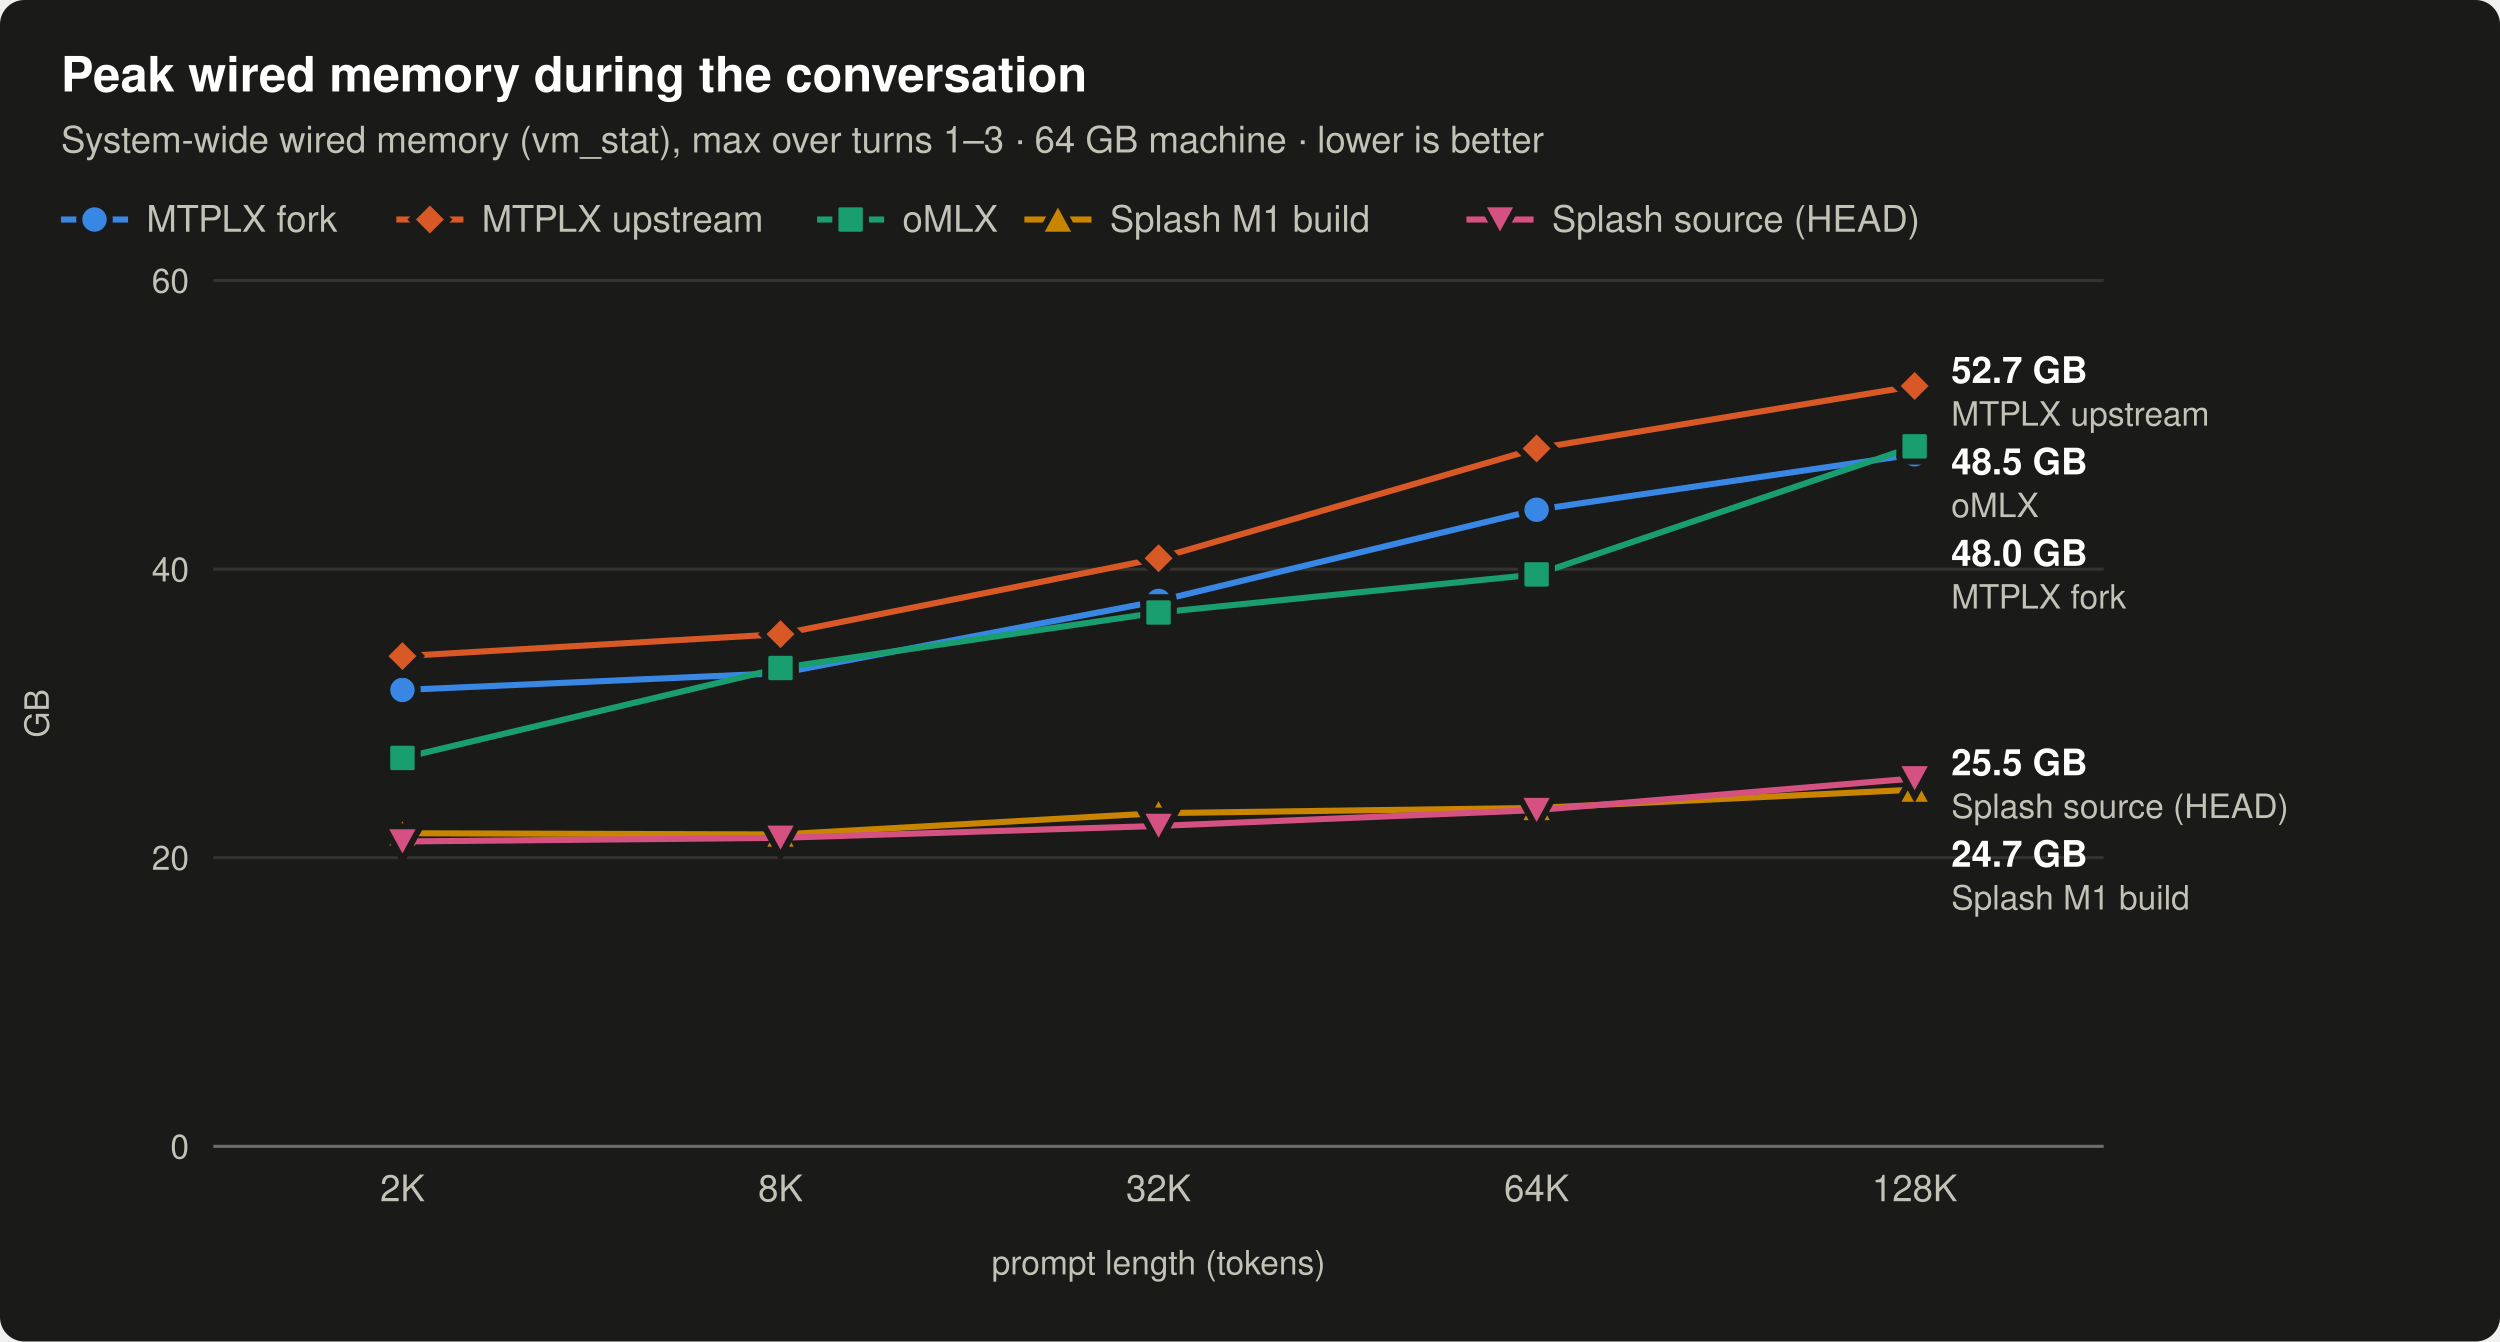
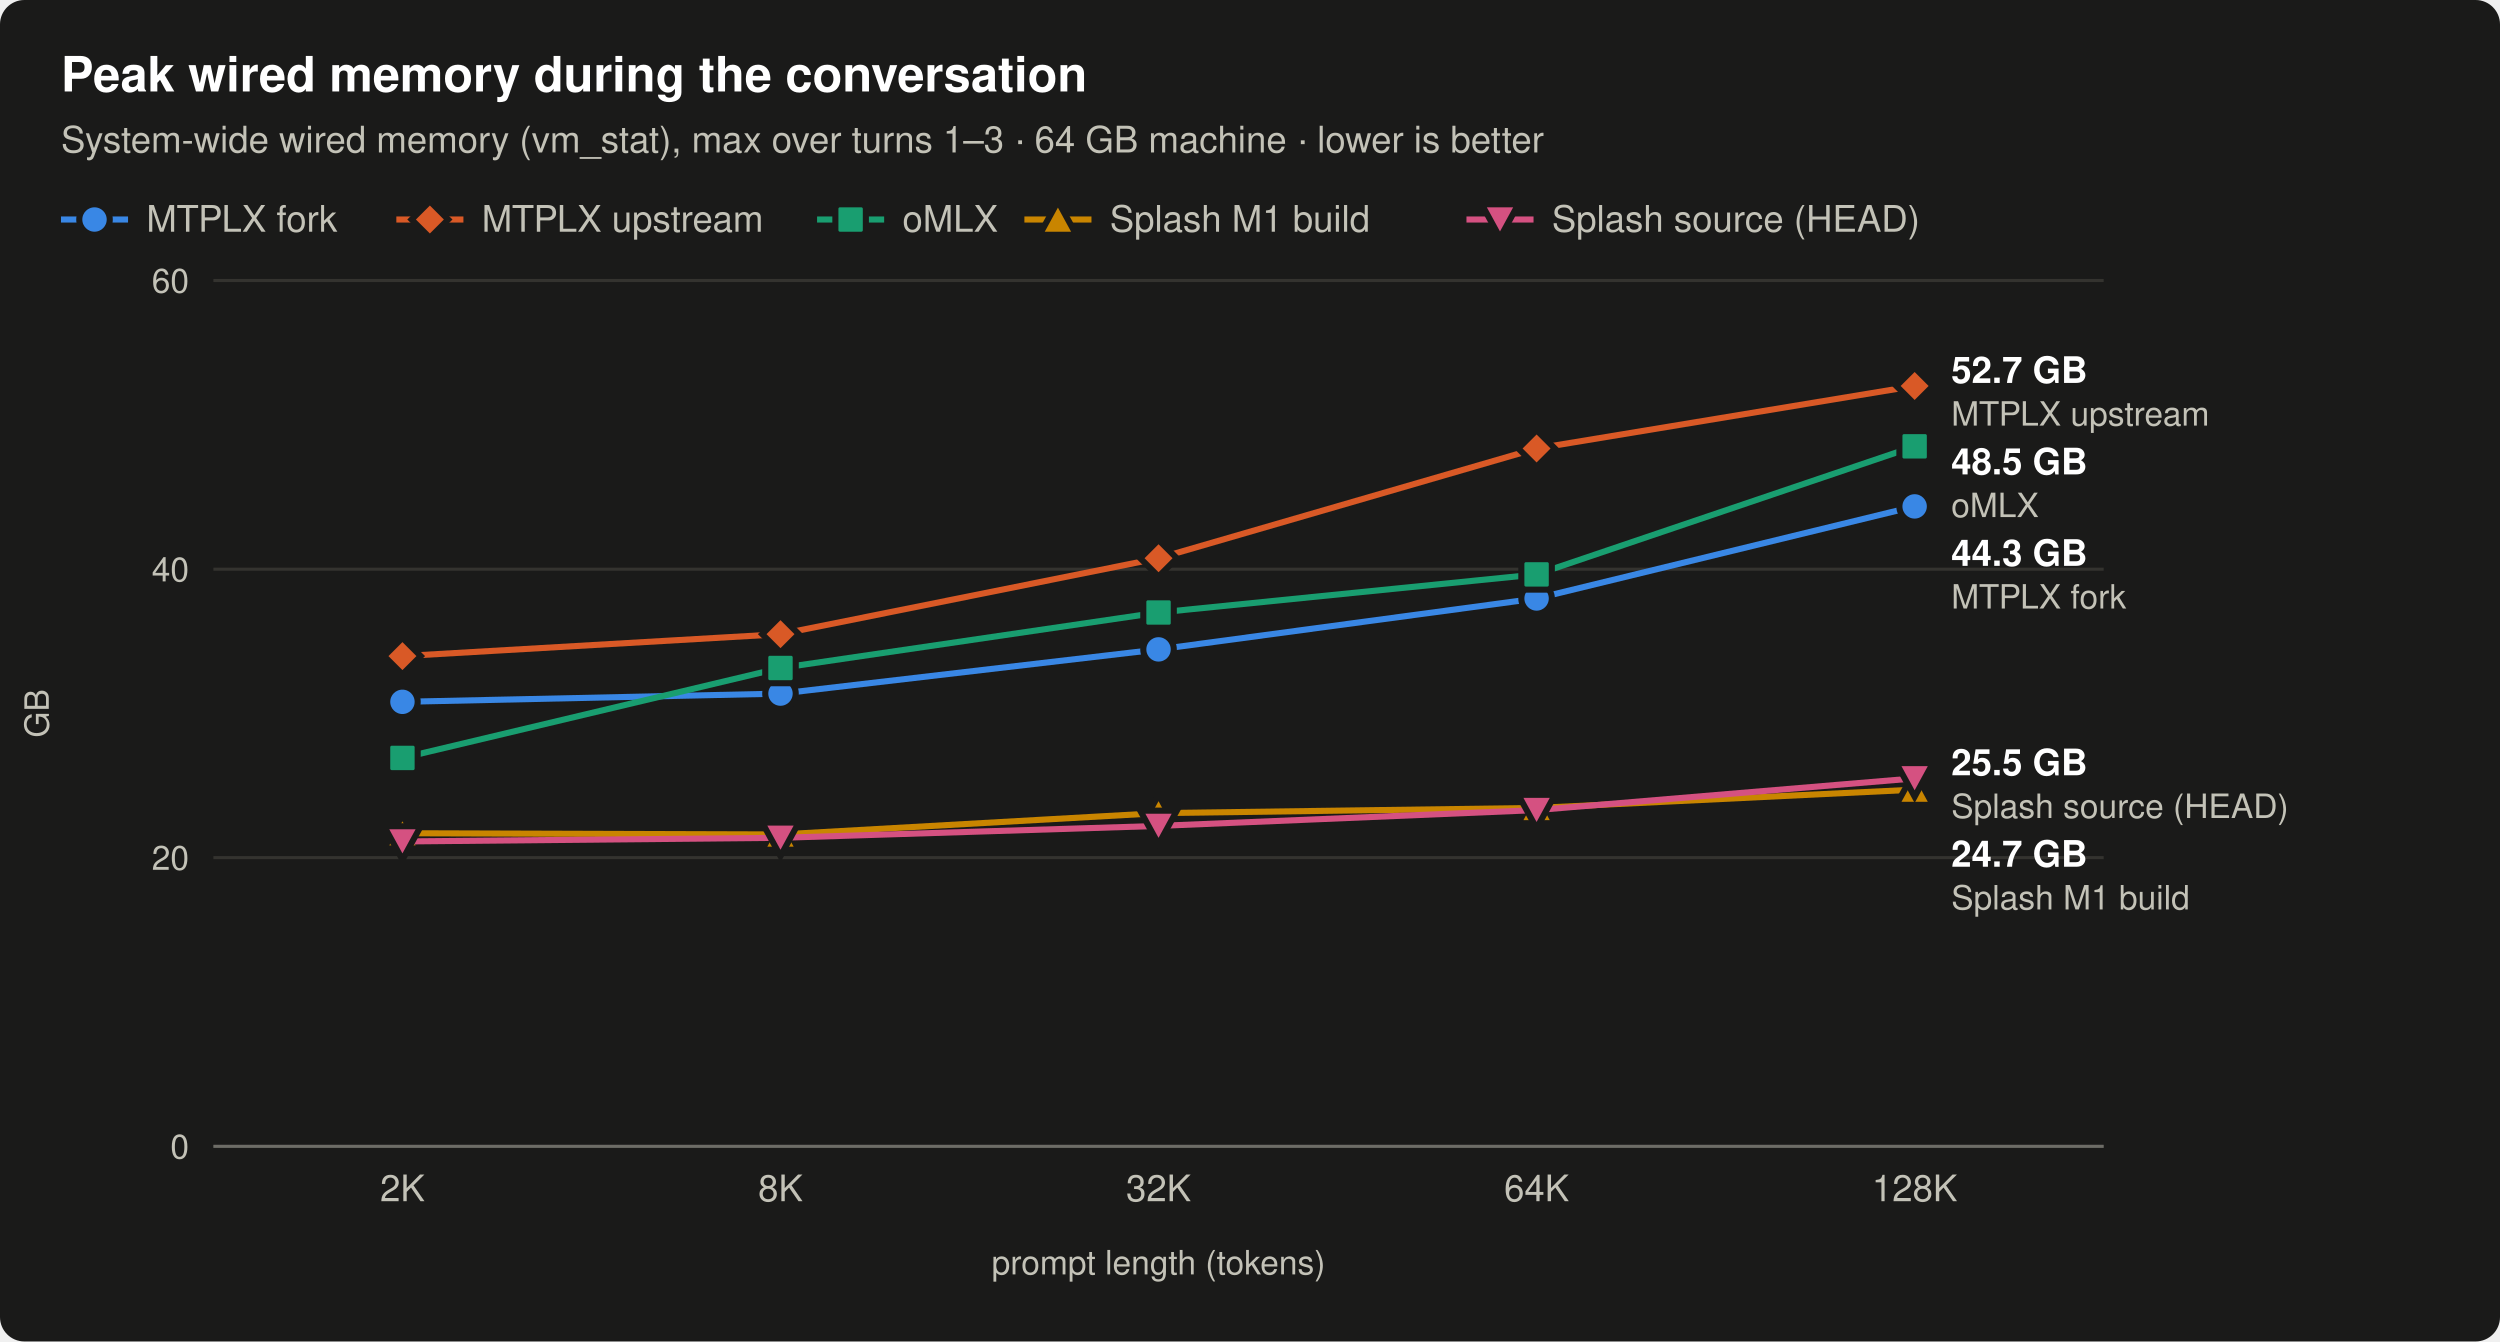
<svg xmlns="http://www.w3.org/2000/svg" viewBox="0 0 820 440" width="820" height="440" role="img" aria-label="Peak wired memory during the conversation" font-family="-apple-system,BlinkMacSystemFont,Segoe UI,Helvetica,Arial,sans-serif">
  <rect width="820" height="440" rx="8" fill="#1a1a19" />
  <text x="20" y="30" fill="#ffffff" font-size="16" font-weight="600">Peak wired memory during the conversation</text>
  <text x="20" y="50" fill="#c3c2b7" font-size="12">System-wide wired memory (vm_stat), max over turns 1–3 · 64 GB machine · lower is better</text>
  <line x1="20" x2="42" y1="72" y2="72" stroke="#3987e5" stroke-width="2" />
  <circle cx="31" cy="72" r="5" fill="#3987e5" stroke="#1a1a19" stroke-width="2" />
  <text x="48" y="76" fill="#c3c2b7" font-size="12">MTPLX fork</text>
  <line x1="130" x2="152" y1="72" y2="72" stroke="#d95926" stroke-width="2" />
  <path d="M141 66L147 72L141 78L135 72Z" fill="#d95926" stroke="#1a1a19" stroke-width="2" />
  <text x="158" y="76" fill="#c3c2b7" font-size="12">MTPLX upstream</text>
  <line x1="268" x2="290" y1="72" y2="72" stroke="#199e70" stroke-width="2" />
  <rect x="274" y="67" width="10" height="10" rx="1.5" fill="#199e70" stroke="#1a1a19" stroke-width="2" />
  <text x="296" y="76" fill="#c3c2b7" font-size="12">oMLX</text>
  <line x1="336" x2="358" y1="72" y2="72" stroke="#c98500" stroke-width="2" />
  <path d="M347 66L353 77L341 77Z" fill="#c98500" stroke="#1a1a19" stroke-width="2" />
  <text x="364" y="76" fill="#c3c2b7" font-size="12">Splash M1 build</text>
  <line x1="481" x2="503" y1="72" y2="72" stroke="#d55181" stroke-width="2" />
  <path d="M492 78L498 67L486 67Z" fill="#d55181" stroke="#1a1a19" stroke-width="2" />
  <text x="509" y="76" fill="#c3c2b7" font-size="12">Splash source (HEAD)</text>
  <line x1="70" x2="690" y1="376.0" y2="376.0" stroke="#34332f" />
  <text x="62" y="380.0" fill="#c3c2b7" font-size="11" text-anchor="end">0</text>
  <line x1="70" x2="690" y1="281.3" y2="281.3" stroke="#34332f" />
  <text x="62" y="285.3" fill="#c3c2b7" font-size="11" text-anchor="end">20</text>
  <line x1="70" x2="690" y1="186.7" y2="186.7" stroke="#34332f" />
  <text x="62" y="190.7" fill="#c3c2b7" font-size="11" text-anchor="end">40</text>
  <line x1="70" x2="690" y1="92.0" y2="92.0" stroke="#34332f" />
  <text x="62" y="96.0" fill="#c3c2b7" font-size="11" text-anchor="end">60</text>
  <line x1="70" x2="690" y1="376" y2="376" stroke="#6d6c66" />
  <text x="132.0" y="394" fill="#c3c2b7" font-size="12" text-anchor="middle">2K</text>
  <text x="256.0" y="394" fill="#c3c2b7" font-size="12" text-anchor="middle">8K</text>
  <text x="380.0" y="394" fill="#c3c2b7" font-size="12" text-anchor="middle">32K</text>
  <text x="504.0" y="394" fill="#c3c2b7" font-size="12" text-anchor="middle">64K</text>
  <text x="628.0" y="394" fill="#c3c2b7" font-size="12" text-anchor="middle">128K</text>
  <text x="380.0" y="418" fill="#c3c2b7" font-size="11" text-anchor="middle">prompt length (tokens)</text>
  <text x="16" y="234.0" fill="#c3c2b7" font-size="11" text-anchor="middle" transform="rotate(-90 16 234.0)">GB</text>
-   <polyline points="132.0,226.3 256.0,220.8 380.0,197.1 504.0,167.2 628.0,149.0" fill="none" stroke="#3987e5" stroke-width="2" stroke-linejoin="round" />
-   <circle cx="132.0" cy="226.3" r="5" fill="#3987e5" stroke="#1a1a19" stroke-width="2" />
-   <circle cx="256.0" cy="220.8" r="5" fill="#3987e5" stroke="#1a1a19" stroke-width="2" />
-   <circle cx="380.0" cy="197.1" r="5" fill="#3987e5" stroke="#1a1a19" stroke-width="2" />
-   <circle cx="504.0" cy="167.2" r="5" fill="#3987e5" stroke="#1a1a19" stroke-width="2" />
-   <circle cx="628.0" cy="149.0" r="5" fill="#3987e5" stroke="#1a1a19" stroke-width="2" />
+   <polyline points="132.0,230.2 256.0,227.5 380.0,213.0 504.0,196.3 628.0,166.1" fill="none" stroke="#3987e5" stroke-width="2" stroke-linejoin="round" />
+   <circle cx="132.0" cy="230.2" r="5" fill="#3987e5" stroke="#1a1a19" stroke-width="2" />
+   <circle cx="256.0" cy="227.5" r="5" fill="#3987e5" stroke="#1a1a19" stroke-width="2" />
+   <circle cx="380.0" cy="213.0" r="5" fill="#3987e5" stroke="#1a1a19" stroke-width="2" />
+   <circle cx="504.0" cy="196.3" r="5" fill="#3987e5" stroke="#1a1a19" stroke-width="2" />
+   <circle cx="628.0" cy="166.1" r="5" fill="#3987e5" stroke="#1a1a19" stroke-width="2" />
  <polyline points="132.0,215.2 256.0,208.0 380.0,183.1 504.0,147.1 628.0,126.6" fill="none" stroke="#d95926" stroke-width="2" stroke-linejoin="round" />
  <path d="M132.0 209.2L138.0 215.2L132.0 221.2L126.0 215.2Z" fill="#d95926" stroke="#1a1a19" stroke-width="2" />
  <path d="M256.0 202.0L262.0 208.0L256.0 214.0L250.0 208.0Z" fill="#d95926" stroke="#1a1a19" stroke-width="2" />
  <path d="M380.0 177.1L386.0 183.1L380.0 189.1L374.0 183.1Z" fill="#d95926" stroke="#1a1a19" stroke-width="2" />
  <path d="M504.0 141.1L510.0 147.1L504.0 153.1L498.0 147.1Z" fill="#d95926" stroke="#1a1a19" stroke-width="2" />
  <path d="M628.0 120.6L634.0 126.6L628.0 132.6L622.0 126.6Z" fill="#d95926" stroke="#1a1a19" stroke-width="2" />
  <polyline points="132.0,248.6 256.0,219.1 380.0,200.9 504.0,188.4 628.0,146.4" fill="none" stroke="#199e70" stroke-width="2" stroke-linejoin="round" />
  <rect x="127.0" y="243.6" width="10" height="10" rx="1.5" fill="#199e70" stroke="#1a1a19" stroke-width="2" />
  <rect x="251.0" y="214.1" width="10" height="10" rx="1.5" fill="#199e70" stroke="#1a1a19" stroke-width="2" />
  <rect x="375.0" y="195.9" width="10" height="10" rx="1.5" fill="#199e70" stroke="#1a1a19" stroke-width="2" />
  <rect x="499.0" y="183.4" width="10" height="10" rx="1.5" fill="#199e70" stroke="#1a1a19" stroke-width="2" />
  <rect x="623.0" y="141.4" width="10" height="10" rx="1.5" fill="#199e70" stroke="#1a1a19" stroke-width="2" />
  <polyline points="132.0,273.3 256.0,273.7 380.0,266.7 504.0,265.0 628.0,259.0" fill="none" stroke="#c98500" stroke-width="2" stroke-linejoin="round" />
  <path d="M132.0 267.3L138.0 278.3L126.0 278.3Z" fill="#c98500" stroke="#1a1a19" stroke-width="2" />
  <path d="M256.0 267.7L262.0 278.7L250.0 278.7Z" fill="#c98500" stroke="#1a1a19" stroke-width="2" />
  <path d="M380.0 260.7L386.0 271.7L374.0 271.7Z" fill="#c98500" stroke="#1a1a19" stroke-width="2" />
  <path d="M504.0 259.0L510.0 270.0L498.0 270.0Z" fill="#c98500" stroke="#1a1a19" stroke-width="2" />
  <path d="M628.0 253.0L634.0 264.0L622.0 264.0Z" fill="#c98500" stroke="#1a1a19" stroke-width="2" />
  <polyline points="132.0,276.0 256.0,274.8 380.0,270.9 504.0,265.7 628.0,255.3" fill="none" stroke="#d55181" stroke-width="2" stroke-linejoin="round" />
  <path d="M132.0 282.0L138.0 271.0L126.0 271.0Z" fill="#d55181" stroke="#1a1a19" stroke-width="2" />
  <path d="M256.0 280.8L262.0 269.8L250.0 269.8Z" fill="#d55181" stroke="#1a1a19" stroke-width="2" />
  <path d="M380.0 276.9L386.0 265.9L374.0 265.9Z" fill="#d55181" stroke="#1a1a19" stroke-width="2" />
  <path d="M504.0 271.7L510.0 260.7L498.0 260.7Z" fill="#d55181" stroke="#1a1a19" stroke-width="2" />
  <path d="M628.0 261.3L634.0 250.3L622.0 250.3Z" fill="#d55181" stroke="#1a1a19" stroke-width="2" />
  <text x="640.0" y="125.6" fill="#ffffff" font-size="12" font-weight="600">52.7 GB</text>
  <text x="640.0" y="139.6" fill="#c3c2b7" font-size="11">MTPLX upstream</text>
  <text x="640.0" y="155.6" fill="#ffffff" font-size="12" font-weight="600">48.5 GB</text>
  <text x="640.0" y="169.6" fill="#c3c2b7" font-size="11">oMLX</text>
-   <text x="640.0" y="185.6" fill="#ffffff" font-size="12" font-weight="600">48.0 GB</text>
+   <text x="640.0" y="185.6" fill="#ffffff" font-size="12" font-weight="600">44.3 GB</text>
  <text x="640.0" y="199.6" fill="#c3c2b7" font-size="11">MTPLX fork</text>
  <text x="640.0" y="254.3" fill="#ffffff" font-size="12" font-weight="600">25.5 GB</text>
  <text x="640.0" y="268.3" fill="#c3c2b7" font-size="11">Splash source (HEAD)</text>
  <text x="640.0" y="284.3" fill="#ffffff" font-size="12" font-weight="600">24.7 GB</text>
  <text x="640.0" y="298.3" fill="#c3c2b7" font-size="11">Splash M1 build</text>
</svg>
